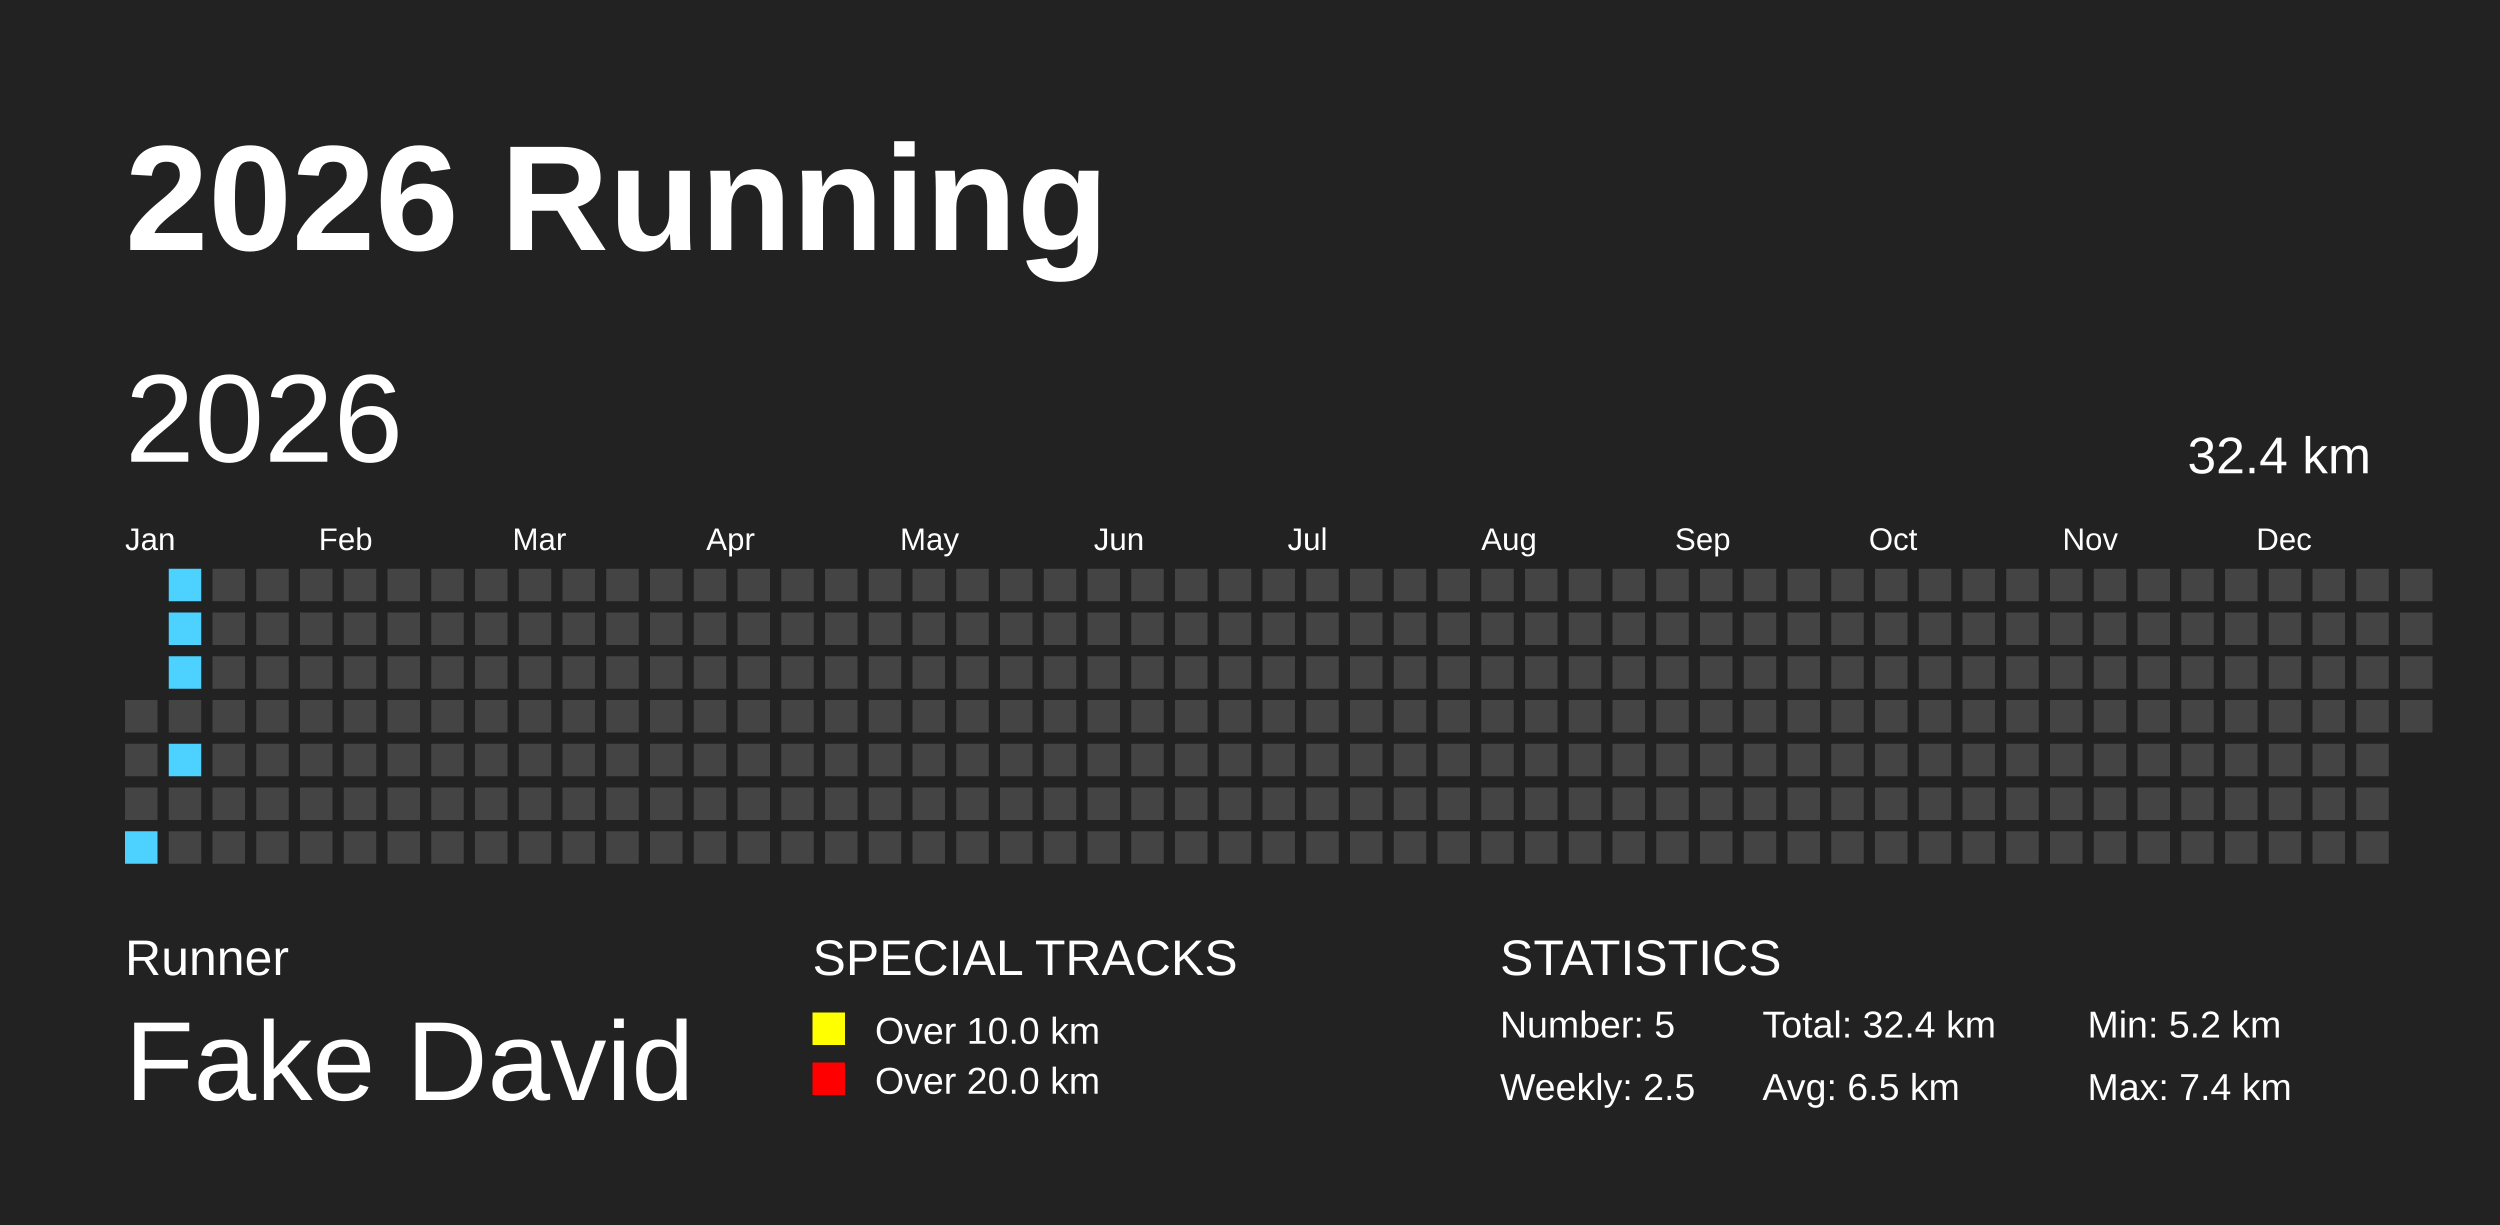
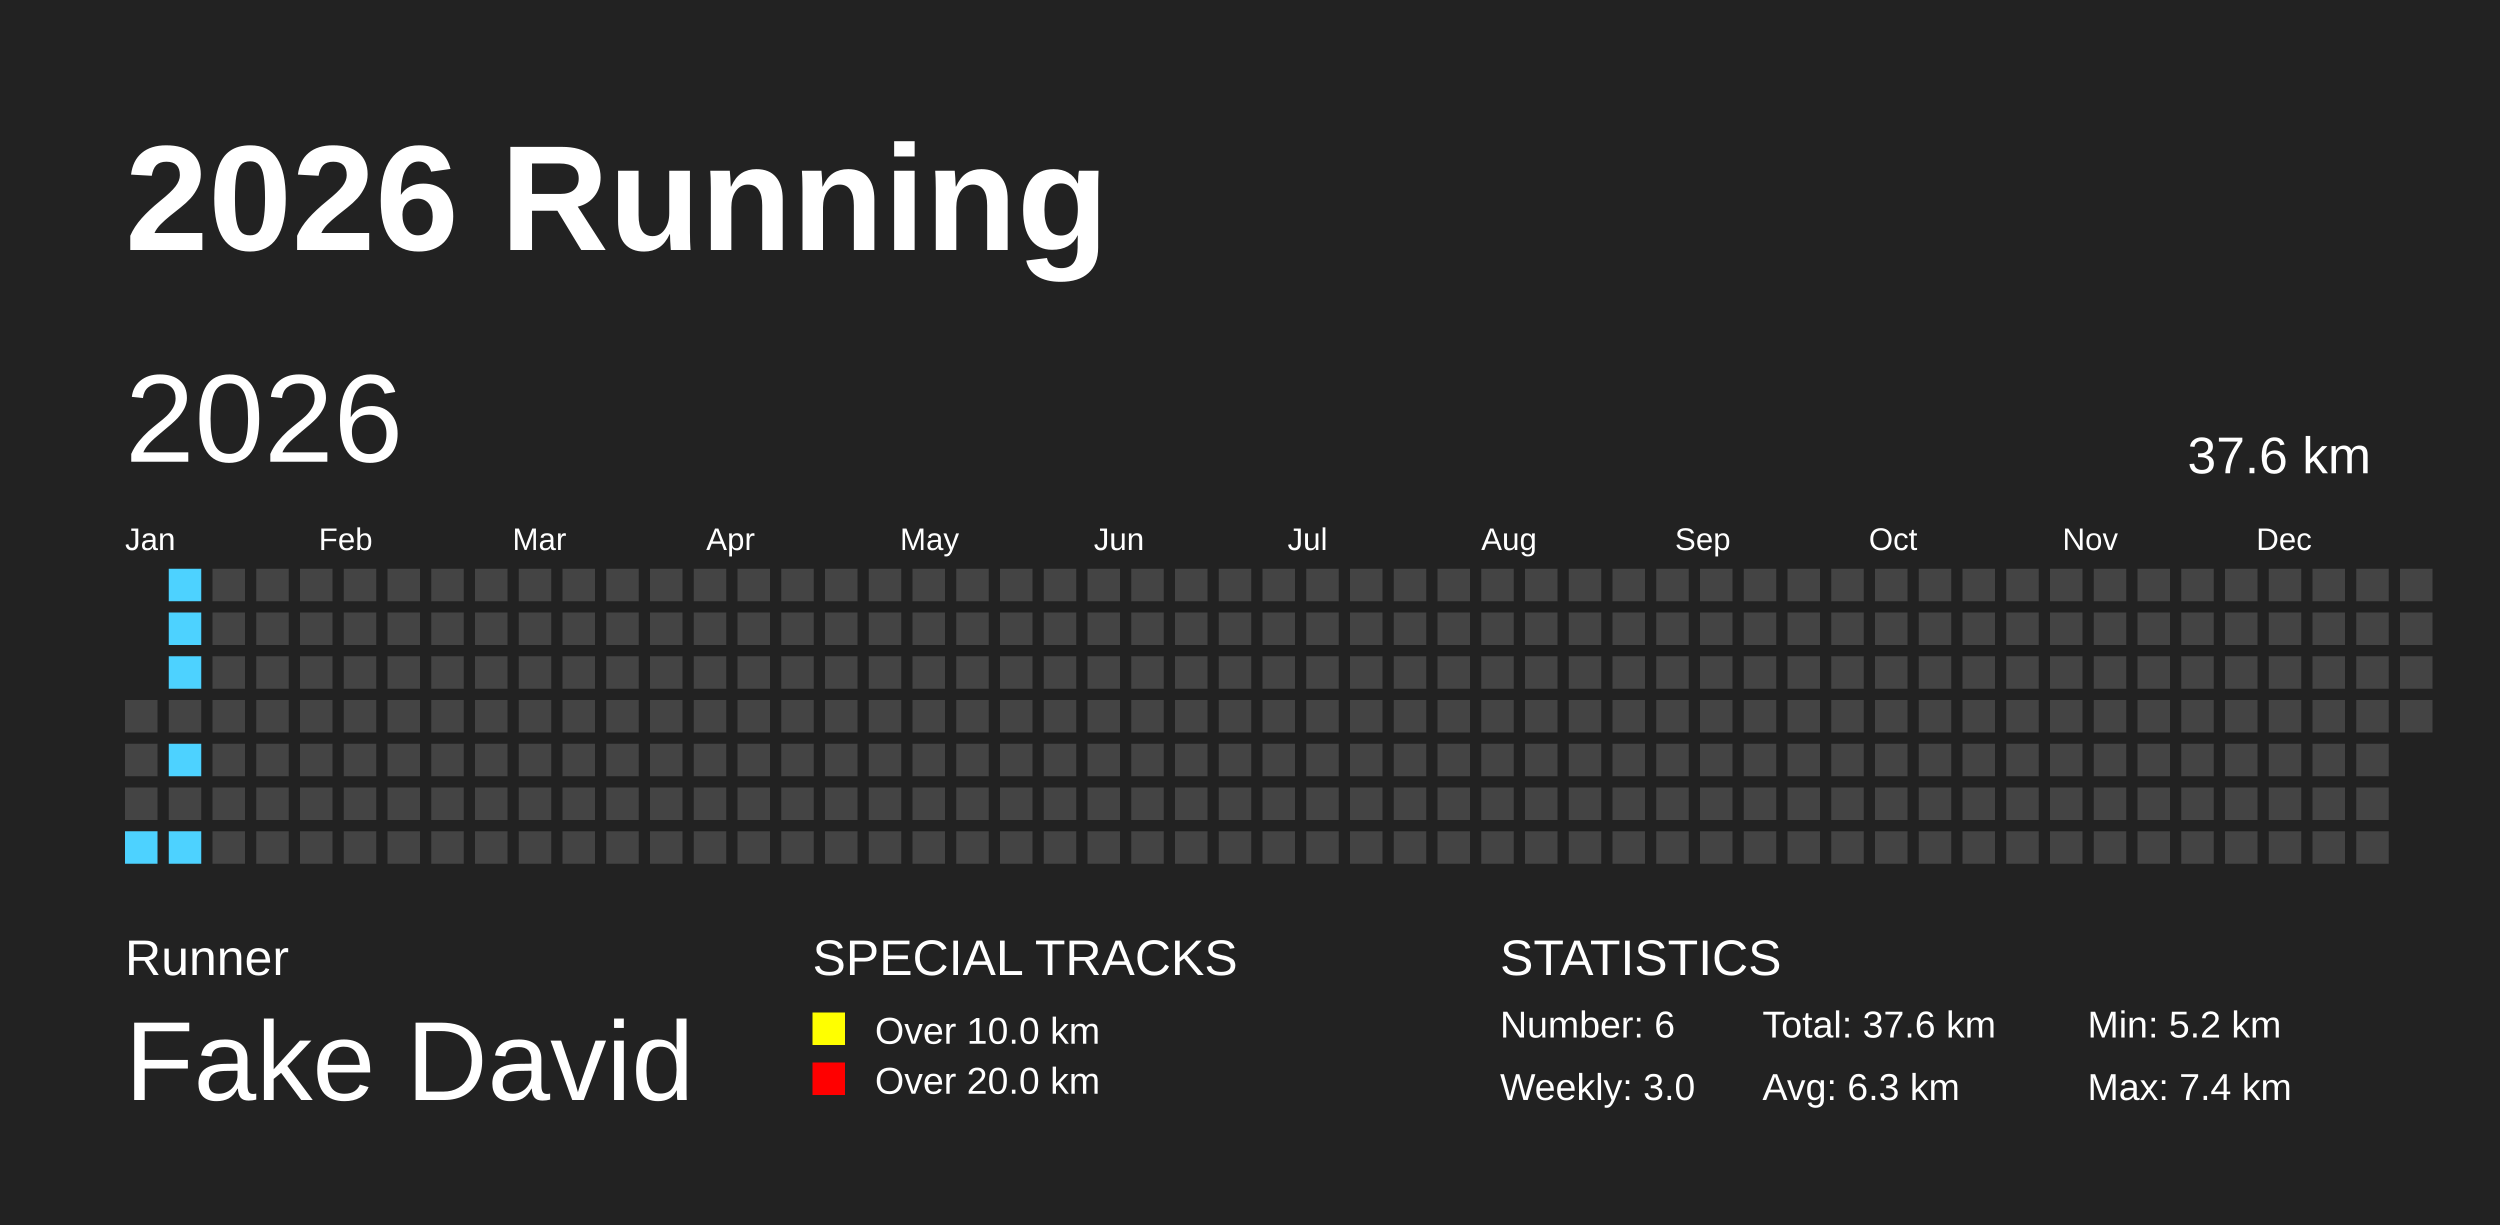
<svg xmlns="http://www.w3.org/2000/svg" baseProfile="full" height="98mm" version="1.1" viewBox="0,0,200,98" width="200mm">
  <defs />
  <rect fill="#222222" height="98" width="200" x="0" y="0" />
  <text fill="#FFFFFF" style="font-size:12px; font-family:Arial; font-weight:bold;" x="10" y="20">2026 Running</text>
  <text fill="#FFFFFF" style="font-size:4px; font-family:Arial" x="10" y="78">Runner</text>
  <text fill="#FFFFFF" style="font-size:9px; font-family:Arial" x="10" y="88">Fake David</text>
  <text fill="#FFFFFF" style="font-size:4px; font-family:Arial" x="65" y="78">SPECIAL TRACKS</text>
  <rect fill="yellow" height="2.6" width="2.6" x="65" y="81" />
  <text fill="#FFFFFF" style="font-size:3px; font-family:Arial" x="70" y="83.5">Over 10.0 km</text>
  <rect fill="red" height="2.6" width="2.6" x="65" y="85" />
  <text fill="#FFFFFF" style="font-size:3px; font-family:Arial" x="70" y="87.5">Over 20.0 km</text>
  <text fill="#FFFFFF" style="font-size:4px; font-family:Arial" x="120" y="78">STATISTICS</text>
-   <text fill="#FFFFFF" style="font-size:3px; font-family:Arial" x="120" y="83">Number: 5</text>
-   <text fill="#FFFFFF" style="font-size:3px; font-family:Arial" x="120" y="88">Weekly: 2.5</text>
-   <text fill="#FFFFFF" style="font-size:3px; font-family:Arial" x="141" y="83">Total: 32.4 km</text>
-   <text fill="#FFFFFF" style="font-size:3px; font-family:Arial" x="141" y="88">Avg: 6.5 km</text>
+   <text fill="#FFFFFF" style="font-size:3px; font-family:Arial" x="120" y="83">Number: 6</text>
+   <text fill="#FFFFFF" style="font-size:3px; font-family:Arial" x="120" y="88">Weekly: 3.0</text>
+   <text fill="#FFFFFF" style="font-size:3px; font-family:Arial" x="141" y="83">Total: 37.6 km</text>
+   <text fill="#FFFFFF" style="font-size:3px; font-family:Arial" x="141" y="88">Avg: 6.3 km</text>
  <text fill="#FFFFFF" style="font-size:3px; font-family:Arial" x="167" y="83">Min: 5.2 km</text>
  <text fill="#FFFFFF" style="font-size:3px; font-family:Arial" x="167" y="88">Max: 7.4 km</text>
  <text dominant-baseline="hanging" fill="#FFFFFF" style="font-size:10.0px; font-family:Arial;" x="10" y="30">2026</text>
-   <text dominant-baseline="hanging" fill="#FFFFFF" style="font-size:4.125px; font-family:Arial;" x="175" y="35">32.4 km</text>
+   <text dominant-baseline="hanging" fill="#FFFFFF" style="font-size:4.125px; font-family:Arial;" x="175" y="35">37.6 km</text>
  <text fill="#FFFFFF" style="font-size:2.5px; font-family:Arial" x="10.0" y="44">Jan</text>
  <text fill="#FFFFFF" style="font-size:2.5px; font-family:Arial" x="25.5" y="44">Feb</text>
  <text fill="#FFFFFF" style="font-size:2.5px; font-family:Arial" x="41.0" y="44">Mar</text>
  <text fill="#FFFFFF" style="font-size:2.5px; font-family:Arial" x="56.5" y="44">Apr</text>
  <text fill="#FFFFFF" style="font-size:2.5px; font-family:Arial" x="72.0" y="44">May</text>
  <text fill="#FFFFFF" style="font-size:2.5px; font-family:Arial" x="87.5" y="44">Jun</text>
  <text fill="#FFFFFF" style="font-size:2.5px; font-family:Arial" x="103.0" y="44">Jul</text>
  <text fill="#FFFFFF" style="font-size:2.5px; font-family:Arial" x="118.5" y="44">Aug</text>
  <text fill="#FFFFFF" style="font-size:2.5px; font-family:Arial" x="134.0" y="44">Sep</text>
  <text fill="#FFFFFF" style="font-size:2.5px; font-family:Arial" x="149.5" y="44">Oct</text>
  <text fill="#FFFFFF" style="font-size:2.5px; font-family:Arial" x="165.0" y="44">Nov</text>
  <text fill="#FFFFFF" style="font-size:2.5px; font-family:Arial" x="180.5" y="44">Dec</text>
  <rect fill="#444444" height="2.6" width="2.6" x="10.0" y="56.0" />
  <rect fill="#444444" height="2.6" width="2.6" x="10.0" y="59.5" />
  <rect fill="#444444" height="2.6" width="2.6" x="10.0" y="63.0" />
  <rect fill="#4DD2FF" height="2.6" width="2.6" x="10.0" y="66.5" />
  <rect fill="#4DD2FF" height="2.6" width="2.6" x="13.5" y="45.5" />
  <rect fill="#4DD2FF" height="2.6" width="2.6" x="13.5" y="49.0" />
  <rect fill="#4DD2FF" height="2.6" width="2.6" x="13.5" y="52.5" />
  <rect fill="#444444" height="2.6" width="2.6" x="13.5" y="56.0" />
  <rect fill="#4DD2FF" height="2.6" width="2.6" x="13.5" y="59.5" />
  <rect fill="#444444" height="2.6" width="2.6" x="13.5" y="63.0" />
-   <rect fill="#444444" height="2.6" width="2.6" x="13.5" y="66.5" />
+   <rect fill="#4DD2FF" height="2.6" width="2.6" x="13.5" y="66.5" />
  <rect fill="#444444" height="2.6" width="2.6" x="17.0" y="45.5" />
  <rect fill="#444444" height="2.6" width="2.6" x="17.0" y="49.0" />
  <rect fill="#444444" height="2.6" width="2.6" x="17.0" y="52.5" />
  <rect fill="#444444" height="2.6" width="2.6" x="17.0" y="56.0" />
  <rect fill="#444444" height="2.6" width="2.6" x="17.0" y="59.5" />
  <rect fill="#444444" height="2.6" width="2.6" x="17.0" y="63.0" />
  <rect fill="#444444" height="2.6" width="2.6" x="17.0" y="66.5" />
  <rect fill="#444444" height="2.6" width="2.6" x="20.5" y="45.5" />
  <rect fill="#444444" height="2.6" width="2.6" x="20.5" y="49.0" />
  <rect fill="#444444" height="2.6" width="2.6" x="20.5" y="52.5" />
  <rect fill="#444444" height="2.6" width="2.6" x="20.5" y="56.0" />
  <rect fill="#444444" height="2.6" width="2.6" x="20.5" y="59.5" />
  <rect fill="#444444" height="2.6" width="2.6" x="20.5" y="63.0" />
  <rect fill="#444444" height="2.6" width="2.6" x="20.5" y="66.5" />
  <rect fill="#444444" height="2.6" width="2.6" x="24.0" y="45.5" />
  <rect fill="#444444" height="2.6" width="2.6" x="24.0" y="49.0" />
  <rect fill="#444444" height="2.6" width="2.6" x="24.0" y="52.5" />
  <rect fill="#444444" height="2.6" width="2.6" x="24.0" y="56.0" />
  <rect fill="#444444" height="2.6" width="2.6" x="24.0" y="59.5" />
  <rect fill="#444444" height="2.6" width="2.6" x="24.0" y="63.0" />
  <rect fill="#444444" height="2.6" width="2.6" x="24.0" y="66.5" />
  <rect fill="#444444" height="2.6" width="2.6" x="27.5" y="45.5" />
  <rect fill="#444444" height="2.6" width="2.6" x="27.5" y="49.0" />
  <rect fill="#444444" height="2.6" width="2.6" x="27.5" y="52.5" />
  <rect fill="#444444" height="2.6" width="2.6" x="27.5" y="56.0" />
  <rect fill="#444444" height="2.6" width="2.6" x="27.5" y="59.5" />
  <rect fill="#444444" height="2.6" width="2.6" x="27.5" y="63.0" />
  <rect fill="#444444" height="2.6" width="2.6" x="27.5" y="66.5" />
  <rect fill="#444444" height="2.6" width="2.6" x="31.0" y="45.5" />
  <rect fill="#444444" height="2.6" width="2.6" x="31.0" y="49.0" />
  <rect fill="#444444" height="2.6" width="2.6" x="31.0" y="52.5" />
  <rect fill="#444444" height="2.6" width="2.6" x="31.0" y="56.0" />
  <rect fill="#444444" height="2.6" width="2.6" x="31.0" y="59.5" />
  <rect fill="#444444" height="2.6" width="2.6" x="31.0" y="63.0" />
  <rect fill="#444444" height="2.6" width="2.6" x="31.0" y="66.5" />
  <rect fill="#444444" height="2.6" width="2.6" x="34.5" y="45.5" />
  <rect fill="#444444" height="2.6" width="2.6" x="34.5" y="49.0" />
  <rect fill="#444444" height="2.6" width="2.6" x="34.5" y="52.5" />
  <rect fill="#444444" height="2.6" width="2.6" x="34.5" y="56.0" />
  <rect fill="#444444" height="2.6" width="2.6" x="34.5" y="59.5" />
  <rect fill="#444444" height="2.6" width="2.6" x="34.5" y="63.0" />
  <rect fill="#444444" height="2.6" width="2.6" x="34.5" y="66.5" />
  <rect fill="#444444" height="2.6" width="2.6" x="38.0" y="45.5" />
  <rect fill="#444444" height="2.6" width="2.6" x="38.0" y="49.0" />
  <rect fill="#444444" height="2.6" width="2.6" x="38.0" y="52.5" />
  <rect fill="#444444" height="2.6" width="2.6" x="38.0" y="56.0" />
  <rect fill="#444444" height="2.6" width="2.6" x="38.0" y="59.5" />
  <rect fill="#444444" height="2.6" width="2.6" x="38.0" y="63.0" />
  <rect fill="#444444" height="2.6" width="2.6" x="38.0" y="66.5" />
  <rect fill="#444444" height="2.6" width="2.6" x="41.5" y="45.5" />
  <rect fill="#444444" height="2.6" width="2.6" x="41.5" y="49.0" />
  <rect fill="#444444" height="2.6" width="2.6" x="41.5" y="52.5" />
  <rect fill="#444444" height="2.6" width="2.6" x="41.5" y="56.0" />
  <rect fill="#444444" height="2.6" width="2.6" x="41.5" y="59.5" />
  <rect fill="#444444" height="2.6" width="2.6" x="41.5" y="63.0" />
  <rect fill="#444444" height="2.6" width="2.6" x="41.5" y="66.5" />
  <rect fill="#444444" height="2.6" width="2.6" x="45.0" y="45.5" />
  <rect fill="#444444" height="2.6" width="2.6" x="45.0" y="49.0" />
  <rect fill="#444444" height="2.6" width="2.6" x="45.0" y="52.5" />
  <rect fill="#444444" height="2.6" width="2.6" x="45.0" y="56.0" />
  <rect fill="#444444" height="2.6" width="2.6" x="45.0" y="59.5" />
  <rect fill="#444444" height="2.6" width="2.6" x="45.0" y="63.0" />
  <rect fill="#444444" height="2.6" width="2.6" x="45.0" y="66.5" />
  <rect fill="#444444" height="2.6" width="2.6" x="48.5" y="45.5" />
  <rect fill="#444444" height="2.6" width="2.6" x="48.5" y="49.0" />
  <rect fill="#444444" height="2.6" width="2.6" x="48.5" y="52.5" />
  <rect fill="#444444" height="2.6" width="2.6" x="48.5" y="56.0" />
  <rect fill="#444444" height="2.6" width="2.6" x="48.5" y="59.5" />
  <rect fill="#444444" height="2.6" width="2.6" x="48.5" y="63.0" />
  <rect fill="#444444" height="2.6" width="2.6" x="48.5" y="66.5" />
  <rect fill="#444444" height="2.6" width="2.6" x="52.0" y="45.5" />
  <rect fill="#444444" height="2.6" width="2.6" x="52.0" y="49.0" />
  <rect fill="#444444" height="2.6" width="2.6" x="52.0" y="52.5" />
  <rect fill="#444444" height="2.6" width="2.6" x="52.0" y="56.0" />
  <rect fill="#444444" height="2.6" width="2.6" x="52.0" y="59.5" />
  <rect fill="#444444" height="2.6" width="2.6" x="52.0" y="63.0" />
  <rect fill="#444444" height="2.6" width="2.6" x="52.0" y="66.5" />
  <rect fill="#444444" height="2.6" width="2.6" x="55.5" y="45.5" />
  <rect fill="#444444" height="2.6" width="2.6" x="55.5" y="49.0" />
  <rect fill="#444444" height="2.6" width="2.6" x="55.5" y="52.5" />
  <rect fill="#444444" height="2.6" width="2.6" x="55.5" y="56.0" />
  <rect fill="#444444" height="2.6" width="2.6" x="55.5" y="59.5" />
  <rect fill="#444444" height="2.6" width="2.6" x="55.5" y="63.0" />
  <rect fill="#444444" height="2.6" width="2.6" x="55.5" y="66.5" />
  <rect fill="#444444" height="2.6" width="2.6" x="59.0" y="45.5" />
  <rect fill="#444444" height="2.6" width="2.6" x="59.0" y="49.0" />
  <rect fill="#444444" height="2.6" width="2.6" x="59.0" y="52.5" />
  <rect fill="#444444" height="2.6" width="2.6" x="59.0" y="56.0" />
  <rect fill="#444444" height="2.6" width="2.6" x="59.0" y="59.5" />
  <rect fill="#444444" height="2.6" width="2.6" x="59.0" y="63.0" />
  <rect fill="#444444" height="2.6" width="2.6" x="59.0" y="66.5" />
  <rect fill="#444444" height="2.6" width="2.6" x="62.5" y="45.5" />
  <rect fill="#444444" height="2.6" width="2.6" x="62.5" y="49.0" />
  <rect fill="#444444" height="2.6" width="2.6" x="62.5" y="52.5" />
  <rect fill="#444444" height="2.6" width="2.6" x="62.5" y="56.0" />
  <rect fill="#444444" height="2.6" width="2.6" x="62.5" y="59.5" />
  <rect fill="#444444" height="2.6" width="2.6" x="62.5" y="63.0" />
  <rect fill="#444444" height="2.6" width="2.6" x="62.5" y="66.5" />
  <rect fill="#444444" height="2.6" width="2.6" x="66.0" y="45.5" />
  <rect fill="#444444" height="2.6" width="2.6" x="66.0" y="49.0" />
  <rect fill="#444444" height="2.6" width="2.6" x="66.0" y="52.5" />
  <rect fill="#444444" height="2.6" width="2.6" x="66.0" y="56.0" />
  <rect fill="#444444" height="2.6" width="2.6" x="66.0" y="59.5" />
  <rect fill="#444444" height="2.6" width="2.6" x="66.0" y="63.0" />
  <rect fill="#444444" height="2.6" width="2.6" x="66.0" y="66.5" />
  <rect fill="#444444" height="2.6" width="2.6" x="69.5" y="45.5" />
  <rect fill="#444444" height="2.6" width="2.6" x="69.5" y="49.0" />
  <rect fill="#444444" height="2.6" width="2.6" x="69.5" y="52.5" />
  <rect fill="#444444" height="2.6" width="2.6" x="69.5" y="56.0" />
  <rect fill="#444444" height="2.6" width="2.6" x="69.5" y="59.5" />
  <rect fill="#444444" height="2.6" width="2.6" x="69.5" y="63.0" />
  <rect fill="#444444" height="2.6" width="2.6" x="69.5" y="66.5" />
  <rect fill="#444444" height="2.6" width="2.6" x="73.0" y="45.5" />
  <rect fill="#444444" height="2.6" width="2.6" x="73.0" y="49.0" />
  <rect fill="#444444" height="2.6" width="2.6" x="73.0" y="52.5" />
  <rect fill="#444444" height="2.6" width="2.6" x="73.0" y="56.0" />
  <rect fill="#444444" height="2.6" width="2.6" x="73.0" y="59.5" />
  <rect fill="#444444" height="2.6" width="2.6" x="73.0" y="63.0" />
  <rect fill="#444444" height="2.6" width="2.6" x="73.0" y="66.5" />
  <rect fill="#444444" height="2.6" width="2.6" x="76.5" y="45.5" />
  <rect fill="#444444" height="2.6" width="2.6" x="76.5" y="49.0" />
  <rect fill="#444444" height="2.6" width="2.6" x="76.5" y="52.5" />
  <rect fill="#444444" height="2.6" width="2.6" x="76.5" y="56.0" />
  <rect fill="#444444" height="2.6" width="2.6" x="76.5" y="59.5" />
  <rect fill="#444444" height="2.6" width="2.6" x="76.5" y="63.0" />
  <rect fill="#444444" height="2.6" width="2.6" x="76.5" y="66.5" />
  <rect fill="#444444" height="2.6" width="2.6" x="80.0" y="45.5" />
  <rect fill="#444444" height="2.6" width="2.6" x="80.0" y="49.0" />
  <rect fill="#444444" height="2.6" width="2.6" x="80.0" y="52.5" />
  <rect fill="#444444" height="2.6" width="2.6" x="80.0" y="56.0" />
  <rect fill="#444444" height="2.6" width="2.6" x="80.0" y="59.5" />
  <rect fill="#444444" height="2.6" width="2.6" x="80.0" y="63.0" />
  <rect fill="#444444" height="2.6" width="2.6" x="80.0" y="66.5" />
  <rect fill="#444444" height="2.6" width="2.6" x="83.5" y="45.5" />
  <rect fill="#444444" height="2.6" width="2.6" x="83.5" y="49.0" />
  <rect fill="#444444" height="2.6" width="2.6" x="83.5" y="52.5" />
  <rect fill="#444444" height="2.6" width="2.6" x="83.5" y="56.0" />
  <rect fill="#444444" height="2.6" width="2.6" x="83.5" y="59.5" />
  <rect fill="#444444" height="2.6" width="2.6" x="83.5" y="63.0" />
  <rect fill="#444444" height="2.6" width="2.6" x="83.5" y="66.5" />
  <rect fill="#444444" height="2.6" width="2.6" x="87.0" y="45.5" />
  <rect fill="#444444" height="2.6" width="2.6" x="87.0" y="49.0" />
  <rect fill="#444444" height="2.6" width="2.6" x="87.0" y="52.5" />
  <rect fill="#444444" height="2.6" width="2.6" x="87.0" y="56.0" />
  <rect fill="#444444" height="2.6" width="2.6" x="87.0" y="59.5" />
  <rect fill="#444444" height="2.6" width="2.6" x="87.0" y="63.0" />
  <rect fill="#444444" height="2.6" width="2.6" x="87.0" y="66.5" />
  <rect fill="#444444" height="2.6" width="2.6" x="90.5" y="45.5" />
  <rect fill="#444444" height="2.6" width="2.6" x="90.5" y="49.0" />
  <rect fill="#444444" height="2.6" width="2.6" x="90.5" y="52.5" />
  <rect fill="#444444" height="2.6" width="2.6" x="90.5" y="56.0" />
  <rect fill="#444444" height="2.6" width="2.6" x="90.5" y="59.5" />
  <rect fill="#444444" height="2.6" width="2.6" x="90.5" y="63.0" />
  <rect fill="#444444" height="2.6" width="2.6" x="90.5" y="66.5" />
  <rect fill="#444444" height="2.6" width="2.6" x="94.0" y="45.5" />
  <rect fill="#444444" height="2.6" width="2.6" x="94.0" y="49.0" />
  <rect fill="#444444" height="2.6" width="2.6" x="94.0" y="52.5" />
  <rect fill="#444444" height="2.6" width="2.6" x="94.0" y="56.0" />
  <rect fill="#444444" height="2.6" width="2.6" x="94.0" y="59.5" />
  <rect fill="#444444" height="2.6" width="2.6" x="94.0" y="63.0" />
  <rect fill="#444444" height="2.6" width="2.6" x="94.0" y="66.5" />
  <rect fill="#444444" height="2.6" width="2.6" x="97.5" y="45.5" />
  <rect fill="#444444" height="2.6" width="2.6" x="97.5" y="49.0" />
  <rect fill="#444444" height="2.6" width="2.6" x="97.5" y="52.5" />
  <rect fill="#444444" height="2.6" width="2.6" x="97.5" y="56.0" />
  <rect fill="#444444" height="2.6" width="2.6" x="97.5" y="59.5" />
  <rect fill="#444444" height="2.6" width="2.6" x="97.5" y="63.0" />
  <rect fill="#444444" height="2.6" width="2.6" x="97.5" y="66.5" />
  <rect fill="#444444" height="2.6" width="2.6" x="101.0" y="45.5" />
  <rect fill="#444444" height="2.6" width="2.6" x="101.0" y="49.0" />
  <rect fill="#444444" height="2.6" width="2.6" x="101.0" y="52.5" />
  <rect fill="#444444" height="2.6" width="2.6" x="101.0" y="56.0" />
  <rect fill="#444444" height="2.6" width="2.6" x="101.0" y="59.5" />
  <rect fill="#444444" height="2.6" width="2.6" x="101.0" y="63.0" />
  <rect fill="#444444" height="2.6" width="2.6" x="101.0" y="66.5" />
  <rect fill="#444444" height="2.6" width="2.6" x="104.5" y="45.5" />
  <rect fill="#444444" height="2.6" width="2.6" x="104.5" y="49.0" />
  <rect fill="#444444" height="2.6" width="2.6" x="104.5" y="52.5" />
  <rect fill="#444444" height="2.6" width="2.6" x="104.5" y="56.0" />
  <rect fill="#444444" height="2.6" width="2.6" x="104.5" y="59.5" />
  <rect fill="#444444" height="2.6" width="2.6" x="104.5" y="63.0" />
  <rect fill="#444444" height="2.6" width="2.6" x="104.5" y="66.5" />
  <rect fill="#444444" height="2.6" width="2.6" x="108.0" y="45.5" />
  <rect fill="#444444" height="2.6" width="2.6" x="108.0" y="49.0" />
  <rect fill="#444444" height="2.6" width="2.6" x="108.0" y="52.5" />
  <rect fill="#444444" height="2.6" width="2.6" x="108.0" y="56.0" />
  <rect fill="#444444" height="2.6" width="2.6" x="108.0" y="59.5" />
  <rect fill="#444444" height="2.6" width="2.6" x="108.0" y="63.0" />
  <rect fill="#444444" height="2.6" width="2.6" x="108.0" y="66.5" />
  <rect fill="#444444" height="2.6" width="2.6" x="111.5" y="45.5" />
  <rect fill="#444444" height="2.6" width="2.6" x="111.5" y="49.0" />
  <rect fill="#444444" height="2.6" width="2.6" x="111.5" y="52.5" />
  <rect fill="#444444" height="2.6" width="2.6" x="111.5" y="56.0" />
  <rect fill="#444444" height="2.6" width="2.6" x="111.5" y="59.5" />
  <rect fill="#444444" height="2.6" width="2.6" x="111.5" y="63.0" />
  <rect fill="#444444" height="2.6" width="2.6" x="111.5" y="66.5" />
  <rect fill="#444444" height="2.6" width="2.6" x="115.0" y="45.5" />
  <rect fill="#444444" height="2.6" width="2.6" x="115.0" y="49.0" />
  <rect fill="#444444" height="2.6" width="2.6" x="115.0" y="52.5" />
  <rect fill="#444444" height="2.6" width="2.6" x="115.0" y="56.0" />
  <rect fill="#444444" height="2.6" width="2.6" x="115.0" y="59.5" />
  <rect fill="#444444" height="2.6" width="2.6" x="115.0" y="63.0" />
  <rect fill="#444444" height="2.6" width="2.6" x="115.0" y="66.5" />
  <rect fill="#444444" height="2.6" width="2.6" x="118.5" y="45.5" />
  <rect fill="#444444" height="2.6" width="2.6" x="118.5" y="49.0" />
  <rect fill="#444444" height="2.6" width="2.6" x="118.5" y="52.5" />
  <rect fill="#444444" height="2.6" width="2.6" x="118.5" y="56.0" />
  <rect fill="#444444" height="2.6" width="2.6" x="118.5" y="59.5" />
  <rect fill="#444444" height="2.6" width="2.6" x="118.5" y="63.0" />
  <rect fill="#444444" height="2.6" width="2.6" x="118.5" y="66.5" />
  <rect fill="#444444" height="2.6" width="2.6" x="122.0" y="45.5" />
  <rect fill="#444444" height="2.6" width="2.6" x="122.0" y="49.0" />
  <rect fill="#444444" height="2.6" width="2.6" x="122.0" y="52.5" />
  <rect fill="#444444" height="2.6" width="2.6" x="122.0" y="56.0" />
  <rect fill="#444444" height="2.6" width="2.6" x="122.0" y="59.5" />
  <rect fill="#444444" height="2.6" width="2.6" x="122.0" y="63.0" />
  <rect fill="#444444" height="2.6" width="2.6" x="122.0" y="66.5" />
  <rect fill="#444444" height="2.6" width="2.6" x="125.5" y="45.5" />
  <rect fill="#444444" height="2.6" width="2.6" x="125.5" y="49.0" />
  <rect fill="#444444" height="2.6" width="2.6" x="125.5" y="52.5" />
  <rect fill="#444444" height="2.6" width="2.6" x="125.5" y="56.0" />
  <rect fill="#444444" height="2.6" width="2.6" x="125.5" y="59.5" />
  <rect fill="#444444" height="2.6" width="2.6" x="125.5" y="63.0" />
  <rect fill="#444444" height="2.6" width="2.6" x="125.5" y="66.5" />
  <rect fill="#444444" height="2.6" width="2.6" x="129.0" y="45.5" />
  <rect fill="#444444" height="2.6" width="2.6" x="129.0" y="49.0" />
  <rect fill="#444444" height="2.6" width="2.6" x="129.0" y="52.5" />
  <rect fill="#444444" height="2.6" width="2.6" x="129.0" y="56.0" />
  <rect fill="#444444" height="2.6" width="2.6" x="129.0" y="59.5" />
  <rect fill="#444444" height="2.6" width="2.6" x="129.0" y="63.0" />
  <rect fill="#444444" height="2.6" width="2.6" x="129.0" y="66.5" />
  <rect fill="#444444" height="2.6" width="2.6" x="132.5" y="45.5" />
  <rect fill="#444444" height="2.6" width="2.6" x="132.5" y="49.0" />
  <rect fill="#444444" height="2.6" width="2.6" x="132.5" y="52.5" />
  <rect fill="#444444" height="2.6" width="2.6" x="132.5" y="56.0" />
  <rect fill="#444444" height="2.6" width="2.6" x="132.5" y="59.5" />
  <rect fill="#444444" height="2.6" width="2.6" x="132.5" y="63.0" />
  <rect fill="#444444" height="2.6" width="2.6" x="132.5" y="66.5" />
  <rect fill="#444444" height="2.6" width="2.6" x="136.0" y="45.5" />
  <rect fill="#444444" height="2.6" width="2.6" x="136.0" y="49.0" />
  <rect fill="#444444" height="2.6" width="2.6" x="136.0" y="52.5" />
  <rect fill="#444444" height="2.6" width="2.6" x="136.0" y="56.0" />
  <rect fill="#444444" height="2.6" width="2.6" x="136.0" y="59.5" />
  <rect fill="#444444" height="2.6" width="2.6" x="136.0" y="63.0" />
  <rect fill="#444444" height="2.6" width="2.6" x="136.0" y="66.5" />
  <rect fill="#444444" height="2.6" width="2.6" x="139.5" y="45.5" />
  <rect fill="#444444" height="2.6" width="2.6" x="139.5" y="49.0" />
  <rect fill="#444444" height="2.6" width="2.6" x="139.5" y="52.5" />
  <rect fill="#444444" height="2.6" width="2.6" x="139.5" y="56.0" />
  <rect fill="#444444" height="2.6" width="2.6" x="139.5" y="59.5" />
  <rect fill="#444444" height="2.6" width="2.6" x="139.5" y="63.0" />
  <rect fill="#444444" height="2.6" width="2.6" x="139.5" y="66.5" />
  <rect fill="#444444" height="2.6" width="2.6" x="143.0" y="45.5" />
  <rect fill="#444444" height="2.6" width="2.6" x="143.0" y="49.0" />
  <rect fill="#444444" height="2.6" width="2.6" x="143.0" y="52.5" />
  <rect fill="#444444" height="2.6" width="2.6" x="143.0" y="56.0" />
  <rect fill="#444444" height="2.6" width="2.6" x="143.0" y="59.5" />
  <rect fill="#444444" height="2.6" width="2.6" x="143.0" y="63.0" />
  <rect fill="#444444" height="2.6" width="2.6" x="143.0" y="66.5" />
  <rect fill="#444444" height="2.6" width="2.6" x="146.5" y="45.5" />
  <rect fill="#444444" height="2.6" width="2.6" x="146.5" y="49.0" />
  <rect fill="#444444" height="2.6" width="2.6" x="146.5" y="52.5" />
  <rect fill="#444444" height="2.6" width="2.6" x="146.5" y="56.0" />
  <rect fill="#444444" height="2.6" width="2.6" x="146.5" y="59.5" />
  <rect fill="#444444" height="2.6" width="2.6" x="146.5" y="63.0" />
  <rect fill="#444444" height="2.6" width="2.6" x="146.5" y="66.5" />
  <rect fill="#444444" height="2.6" width="2.6" x="150.0" y="45.5" />
  <rect fill="#444444" height="2.6" width="2.6" x="150.0" y="49.0" />
  <rect fill="#444444" height="2.6" width="2.6" x="150.0" y="52.5" />
  <rect fill="#444444" height="2.6" width="2.6" x="150.0" y="56.0" />
  <rect fill="#444444" height="2.6" width="2.6" x="150.0" y="59.5" />
  <rect fill="#444444" height="2.6" width="2.6" x="150.0" y="63.0" />
  <rect fill="#444444" height="2.6" width="2.6" x="150.0" y="66.5" />
  <rect fill="#444444" height="2.6" width="2.6" x="153.5" y="45.5" />
  <rect fill="#444444" height="2.6" width="2.6" x="153.5" y="49.0" />
  <rect fill="#444444" height="2.6" width="2.6" x="153.5" y="52.5" />
  <rect fill="#444444" height="2.6" width="2.6" x="153.5" y="56.0" />
  <rect fill="#444444" height="2.6" width="2.6" x="153.5" y="59.5" />
  <rect fill="#444444" height="2.6" width="2.6" x="153.5" y="63.0" />
  <rect fill="#444444" height="2.6" width="2.6" x="153.5" y="66.5" />
  <rect fill="#444444" height="2.6" width="2.6" x="157.0" y="45.5" />
  <rect fill="#444444" height="2.6" width="2.6" x="157.0" y="49.0" />
  <rect fill="#444444" height="2.6" width="2.6" x="157.0" y="52.5" />
  <rect fill="#444444" height="2.6" width="2.6" x="157.0" y="56.0" />
  <rect fill="#444444" height="2.6" width="2.6" x="157.0" y="59.5" />
  <rect fill="#444444" height="2.6" width="2.6" x="157.0" y="63.0" />
  <rect fill="#444444" height="2.6" width="2.6" x="157.0" y="66.5" />
  <rect fill="#444444" height="2.6" width="2.6" x="160.5" y="45.5" />
  <rect fill="#444444" height="2.6" width="2.6" x="160.5" y="49.0" />
  <rect fill="#444444" height="2.6" width="2.6" x="160.5" y="52.5" />
  <rect fill="#444444" height="2.6" width="2.6" x="160.5" y="56.0" />
  <rect fill="#444444" height="2.6" width="2.6" x="160.5" y="59.5" />
  <rect fill="#444444" height="2.6" width="2.6" x="160.5" y="63.0" />
  <rect fill="#444444" height="2.6" width="2.6" x="160.5" y="66.5" />
  <rect fill="#444444" height="2.6" width="2.6" x="164.0" y="45.5" />
  <rect fill="#444444" height="2.6" width="2.6" x="164.0" y="49.0" />
  <rect fill="#444444" height="2.6" width="2.6" x="164.0" y="52.5" />
  <rect fill="#444444" height="2.6" width="2.6" x="164.0" y="56.0" />
  <rect fill="#444444" height="2.6" width="2.6" x="164.0" y="59.5" />
  <rect fill="#444444" height="2.6" width="2.6" x="164.0" y="63.0" />
  <rect fill="#444444" height="2.6" width="2.6" x="164.0" y="66.5" />
  <rect fill="#444444" height="2.6" width="2.6" x="167.5" y="45.5" />
  <rect fill="#444444" height="2.6" width="2.6" x="167.5" y="49.0" />
  <rect fill="#444444" height="2.6" width="2.6" x="167.5" y="52.5" />
  <rect fill="#444444" height="2.6" width="2.6" x="167.5" y="56.0" />
  <rect fill="#444444" height="2.6" width="2.6" x="167.5" y="59.5" />
  <rect fill="#444444" height="2.6" width="2.6" x="167.5" y="63.0" />
  <rect fill="#444444" height="2.6" width="2.6" x="167.5" y="66.5" />
  <rect fill="#444444" height="2.6" width="2.6" x="171.0" y="45.5" />
  <rect fill="#444444" height="2.6" width="2.6" x="171.0" y="49.0" />
  <rect fill="#444444" height="2.6" width="2.6" x="171.0" y="52.5" />
  <rect fill="#444444" height="2.6" width="2.6" x="171.0" y="56.0" />
  <rect fill="#444444" height="2.6" width="2.6" x="171.0" y="59.5" />
  <rect fill="#444444" height="2.6" width="2.6" x="171.0" y="63.0" />
  <rect fill="#444444" height="2.6" width="2.6" x="171.0" y="66.5" />
  <rect fill="#444444" height="2.6" width="2.6" x="174.5" y="45.5" />
  <rect fill="#444444" height="2.6" width="2.6" x="174.5" y="49.0" />
  <rect fill="#444444" height="2.6" width="2.6" x="174.5" y="52.5" />
  <rect fill="#444444" height="2.6" width="2.6" x="174.5" y="56.0" />
  <rect fill="#444444" height="2.6" width="2.6" x="174.5" y="59.5" />
  <rect fill="#444444" height="2.6" width="2.6" x="174.5" y="63.0" />
  <rect fill="#444444" height="2.6" width="2.6" x="174.5" y="66.5" />
  <rect fill="#444444" height="2.6" width="2.6" x="178.0" y="45.5" />
  <rect fill="#444444" height="2.6" width="2.6" x="178.0" y="49.0" />
  <rect fill="#444444" height="2.6" width="2.6" x="178.0" y="52.5" />
  <rect fill="#444444" height="2.6" width="2.6" x="178.0" y="56.0" />
  <rect fill="#444444" height="2.6" width="2.6" x="178.0" y="59.5" />
  <rect fill="#444444" height="2.6" width="2.6" x="178.0" y="63.0" />
  <rect fill="#444444" height="2.6" width="2.6" x="178.0" y="66.5" />
  <rect fill="#444444" height="2.6" width="2.6" x="181.5" y="45.5" />
  <rect fill="#444444" height="2.6" width="2.6" x="181.5" y="49.0" />
  <rect fill="#444444" height="2.6" width="2.6" x="181.5" y="52.5" />
  <rect fill="#444444" height="2.6" width="2.6" x="181.5" y="56.0" />
  <rect fill="#444444" height="2.6" width="2.6" x="181.5" y="59.5" />
  <rect fill="#444444" height="2.6" width="2.6" x="181.5" y="63.0" />
  <rect fill="#444444" height="2.6" width="2.6" x="181.5" y="66.5" />
  <rect fill="#444444" height="2.6" width="2.6" x="185.0" y="45.5" />
  <rect fill="#444444" height="2.6" width="2.6" x="185.0" y="49.0" />
  <rect fill="#444444" height="2.6" width="2.6" x="185.0" y="52.5" />
  <rect fill="#444444" height="2.6" width="2.6" x="185.0" y="56.0" />
  <rect fill="#444444" height="2.6" width="2.6" x="185.0" y="59.5" />
  <rect fill="#444444" height="2.6" width="2.6" x="185.0" y="63.0" />
  <rect fill="#444444" height="2.6" width="2.6" x="185.0" y="66.5" />
  <rect fill="#444444" height="2.6" width="2.6" x="188.5" y="45.5" />
  <rect fill="#444444" height="2.6" width="2.6" x="188.5" y="49.0" />
  <rect fill="#444444" height="2.6" width="2.6" x="188.5" y="52.5" />
  <rect fill="#444444" height="2.6" width="2.6" x="188.5" y="56.0" />
  <rect fill="#444444" height="2.6" width="2.6" x="188.5" y="59.5" />
  <rect fill="#444444" height="2.6" width="2.6" x="188.5" y="63.0" />
  <rect fill="#444444" height="2.6" width="2.6" x="188.5" y="66.5" />
  <rect fill="#444444" height="2.6" width="2.6" x="192.0" y="45.5" />
  <rect fill="#444444" height="2.6" width="2.6" x="192.0" y="49.0" />
  <rect fill="#444444" height="2.6" width="2.6" x="192.0" y="52.5" />
  <rect fill="#444444" height="2.6" width="2.6" x="192.0" y="56.0" />
</svg>
